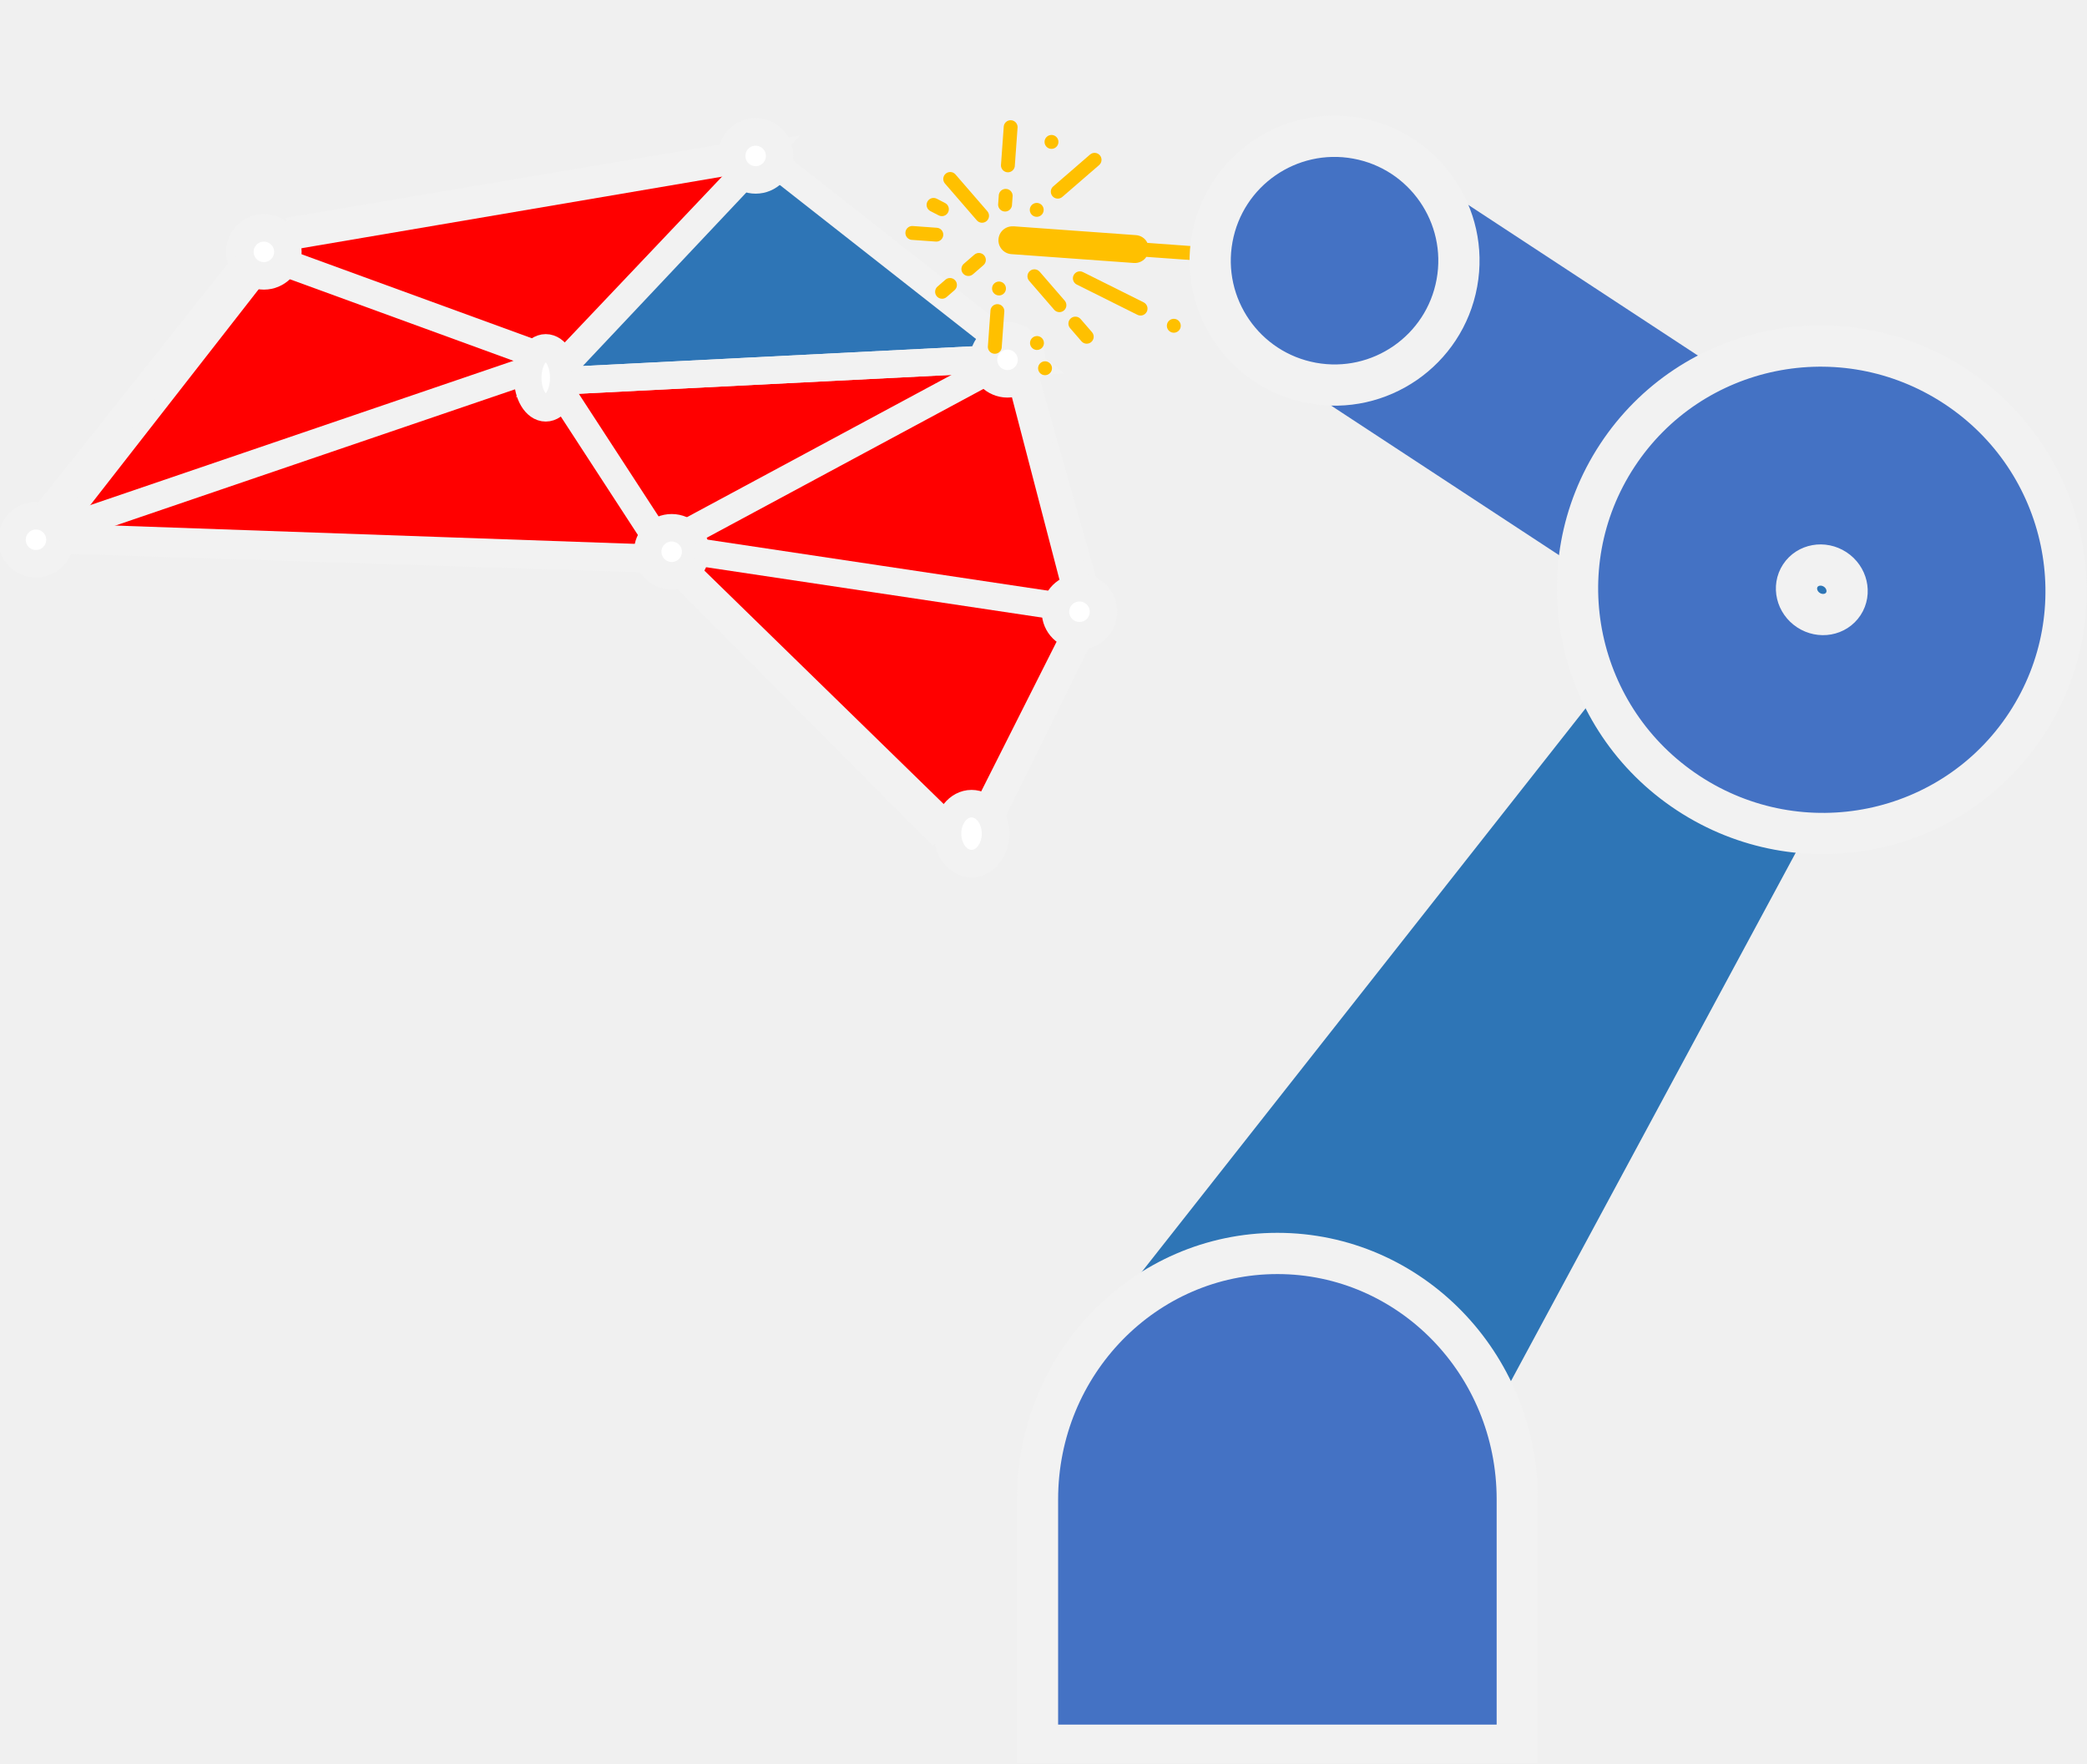
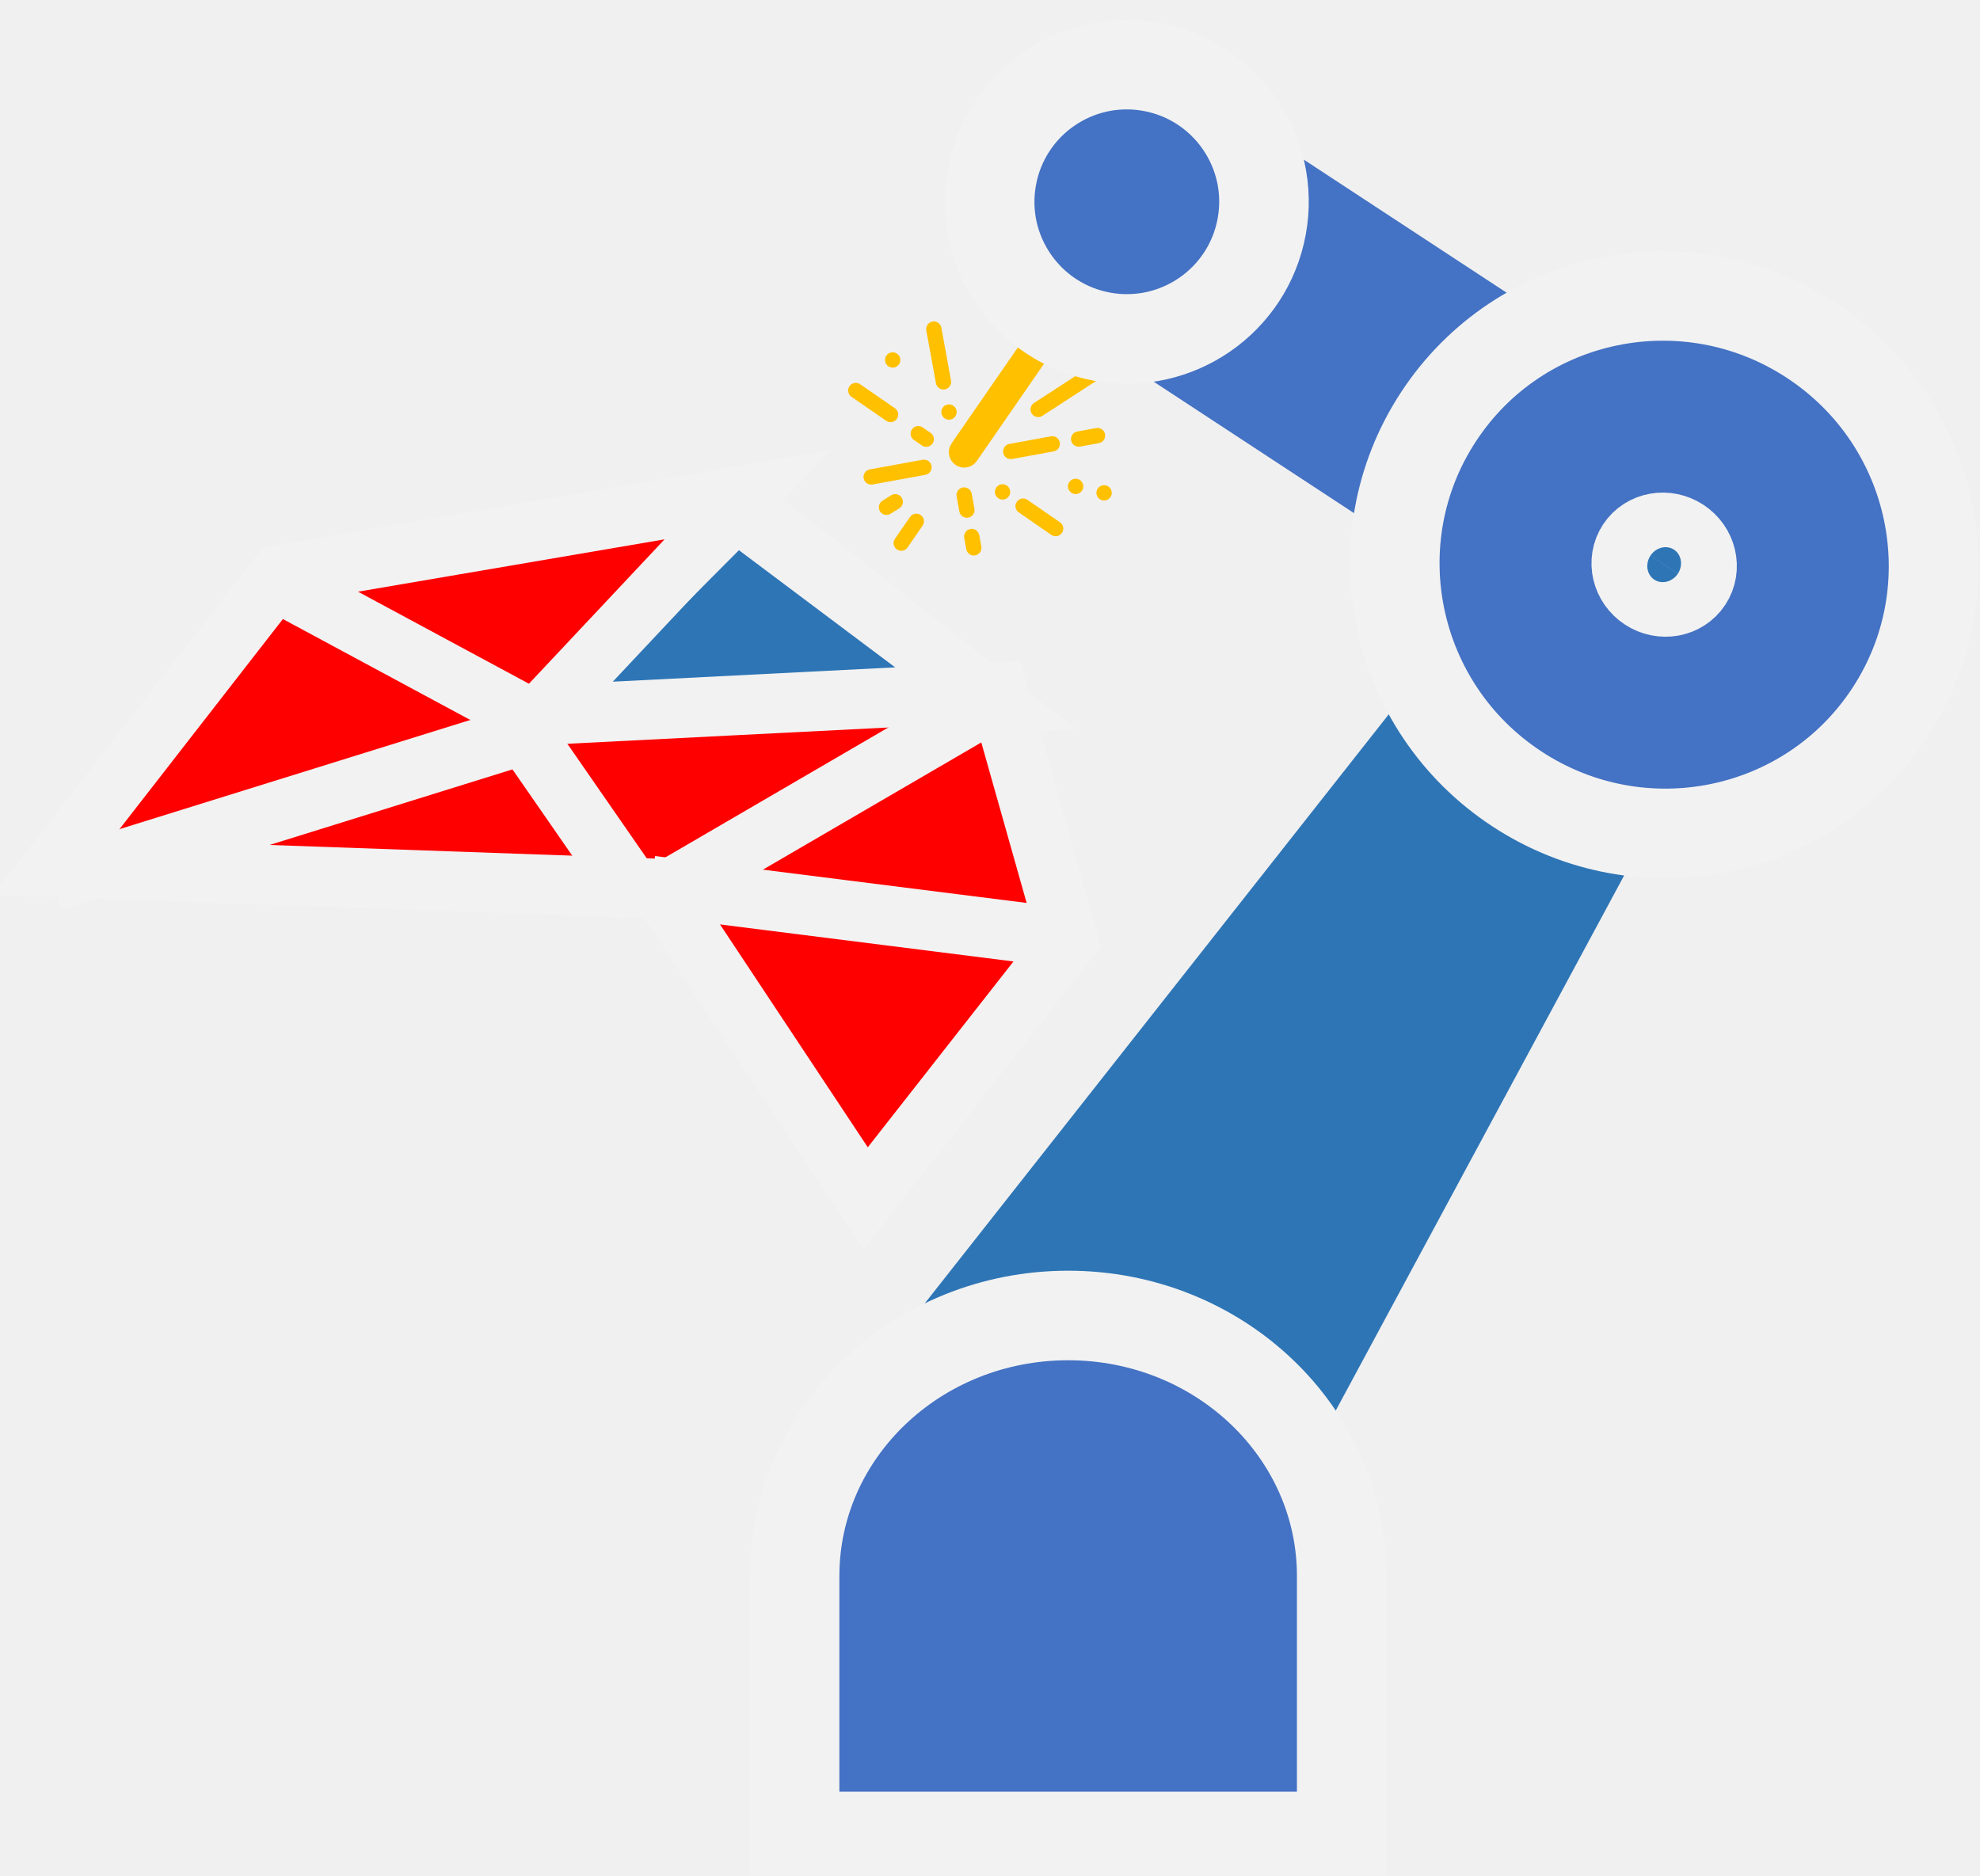
- <svg xmlns="http://www.w3.org/2000/svg" width="174" height="147" xml:space="preserve" overflow="hidden">
+ <svg xmlns="http://www.w3.org/2000/svg" width="76" height="72" xml:space="preserve" overflow="hidden">
  <defs>
    <clipPath id="clip0">
-       <rect x="147" y="58" width="174" height="147" />
+       <rect x="107" y="91" width="76" height="72" />
    </clipPath>
    <clipPath id="clip1">
-       <path d="M237.757 98.211 219.545 77.166 240.589 58.955 258.801 79.999Z" fill-rule="evenodd" clip-rule="evenodd" />
+       <path d="M154.475 110.785 140.575 113.325 138.036 99.425 151.936 96.885Z" fill-rule="evenodd" clip-rule="evenodd" />
    </clipPath>
    <clipPath id="clip2">
-       <path d="M237.757 98.211 219.545 77.166 240.589 58.955 258.801 79.999Z" fill-rule="evenodd" clip-rule="evenodd" />
+       <path d="M154.475 110.785 140.575 113.325 138.036 99.425 151.936 96.885Z" fill-rule="evenodd" clip-rule="evenodd" />
    </clipPath>
    <clipPath id="clip3">
-       <path d="M237.757 98.211 219.545 77.166 240.589 58.955 258.801 79.999Z" fill-rule="evenodd" clip-rule="evenodd" />
+       <path d="M154.475 110.785 140.575 113.325 138.036 99.425 151.936 96.885Z" fill-rule="evenodd" clip-rule="evenodd" />
    </clipPath>
  </defs>
-   <g clip-path="url(#clip0)" transform="translate(-147 -58)">
-     <path d="M190.757 90.43 209.91 70.313 232.642 88.153Z" stroke="#F2F2F2" stroke-width="2.292" stroke-miterlimit="8" fill="#2E75B6" fill-rule="evenodd" />
-     <path d="M170.468 77.817 151 102.765 203.092 104.601 228.105 129 238 108.991 231.998 87.818 192.799 89.802 210.522 71 170.468 77.817Z" stroke="#F2F2F2" stroke-width="2.292" stroke-miterlimit="8" fill="#FF0000" fill-rule="evenodd" />
-     <path d="M167 79C167 77.895 167.895 77 169 77 170.104 77 171 77.895 171 79 171 80.105 170.104 81 169 81 167.895 81 167 80.105 167 79Z" stroke="#F2F2F2" stroke-width="2.292" stroke-miterlimit="8" fill="#FFFFFF" fill-rule="evenodd" />
-     <path d="M208 71C208 69.895 208.895 69 210 69 211.105 69 212 69.895 212 71 212 72.105 211.105 73 210 73 208.895 73 208 72.105 208 71Z" stroke="#F2F2F2" stroke-width="2.292" stroke-miterlimit="8" fill="#FFFFFF" fill-rule="evenodd" />
-     <path d="M148 103C148 101.895 148.896 101 150 101 151.105 101 152 101.895 152 103 152 104.104 151.105 105 150 105 148.896 105 148 104.104 148 103Z" stroke="#F2F2F2" stroke-width="2.292" stroke-miterlimit="8" fill="#FFFFFF" fill-rule="evenodd" />
-     <path d="M191 89.5C191 88.119 191.672 87 192.5 87 193.328 87 194 88.119 194 89.5 194 90.881 193.328 92 192.5 92 191.672 92 191 90.881 191 89.5Z" stroke="#F2F2F2" stroke-width="2.292" stroke-miterlimit="8" fill="#FFFFFF" fill-rule="evenodd" />
-     <path d="M229 88C229 86.895 229.895 86 231 86 232.105 86 233 86.895 233 88 233 89.105 232.105 90 231 90 229.895 90 229 89.105 229 88Z" stroke="#F2F2F2" stroke-width="2.292" stroke-miterlimit="8" fill="#FFFFFF" fill-rule="evenodd" />
-     <path d="M235 109C235 107.895 235.896 107 237 107 238.105 107 239 107.895 239 109 239 110.105 238.105 111 237 111 235.896 111 235 110.105 235 109Z" stroke="#F2F2F2" stroke-width="2.292" stroke-miterlimit="8" fill="#FFFFFF" fill-rule="evenodd" />
-     <path d="M0 0 38.66 13.181" stroke="#F2F2F2" stroke-width="2.292" stroke-miterlimit="8" fill="none" fill-rule="evenodd" transform="matrix(1 0 0 -1 152 102.181)" />
-     <path d="M0 0 34.482 1.743" stroke="#F2F2F2" stroke-width="2.292" stroke-miterlimit="8" fill="none" fill-rule="evenodd" transform="matrix(1 0 0 -1 194 89.7431)" />
-     <path d="M201 104C201 102.895 201.895 102 203 102 204.104 102 205 102.895 205 104 205 105.104 204.104 106 203 106 201.895 106 201 105.104 201 104Z" stroke="#F2F2F2" stroke-width="2.292" stroke-miterlimit="8" fill="#FFFFFF" fill-rule="evenodd" />
-     <path d="M152 103 201.034 104.578" stroke="#F2F2F2" stroke-width="2.292" stroke-miterlimit="8" fill="none" fill-rule="evenodd" />
-     <path d="M205 104 234.997 108.497" stroke="#F2F2F2" stroke-width="2.292" stroke-miterlimit="8" fill="none" fill-rule="evenodd" />
-     <path d="M232 89 236.548 106.454" stroke="#F2F2F2" stroke-width="2.292" stroke-miterlimit="8" fill="none" fill-rule="evenodd" />
-     <path d="M171 80 191.646 87.531" stroke="#F2F2F2" stroke-width="2.292" stroke-miterlimit="8" fill="none" fill-rule="evenodd" />
-     <path d="M0 0 16.444 20.712" stroke="#F2F2F2" stroke-width="2.292" stroke-miterlimit="8" fill="none" fill-rule="evenodd" transform="matrix(1 0 0 -1 151 100.712)" />
-     <path d="M194 91 201.693 102.822" stroke="#F2F2F2" stroke-width="2.292" stroke-miterlimit="8" fill="none" fill-rule="evenodd" />
-     <path d="M0 0 25.219 13.565" stroke="#F2F2F2" stroke-width="2.292" stroke-miterlimit="8" fill="none" fill-rule="evenodd" transform="matrix(-1 0 0 1 229.219 89)" />
-     <path d="M0 0 14.517 15.304" stroke="#F2F2F2" stroke-width="2.292" stroke-miterlimit="8" fill="none" fill-rule="evenodd" transform="matrix(1 0 0 -1 194 88.3035)" />
-     <path d="M0 0 37.289 6.305" stroke="#F2F2F2" stroke-width="2.292" stroke-miterlimit="8" fill="none" fill-rule="evenodd" transform="matrix(1 0 0 -1 171 77.305)" />
-     <path d="M226 127.5C226 126.119 226.895 125 228 125 229.105 125 230 126.119 230 127.5 230 128.881 229.105 130 228 130 226.895 130 226 128.881 226 127.5Z" stroke="#F2F2F2" stroke-width="2.292" stroke-miterlimit="8" fill="#FFFFFF" fill-rule="evenodd" />
-     <path d="M204 106 225.585 127.712" stroke="#F2F2F2" stroke-width="2.292" stroke-miterlimit="8" fill="none" fill-rule="evenodd" />
-     <path d="M0 0 7.626 15.139" stroke="#F2F2F2" stroke-width="2.292" stroke-miterlimit="8" fill="none" fill-rule="evenodd" transform="matrix(1 0 0 -1 229 126.139)" />
+   <g clip-path="url(#clip0)" transform="translate(-107 -91)">
    <g clip-path="url(#clip1)">
      <g clip-path="url(#clip2)">
        <g clip-path="url(#clip3)">
-           <path d="M20.243 9.227 12.996 16.475C12.778 16.692 12.483 16.814 12.176 16.814 12.078 16.812 11.98 16.797 11.886 16.77L1.568 27.079C1.325 27.287 0.959 27.259 0.751 27.016 0.565 26.799 0.565 26.479 0.751 26.262L11.059 15.944C10.951 15.547 11.062 15.122 11.349 14.828L18.597 7.581C19.05 7.128 19.784 7.128 20.238 7.581 20.691 8.034 20.691 8.768 20.238 9.222Z" fill="#FFC000" transform="matrix(-0.654396 -0.756186 0.756166 -0.654379 237.757 98.2108)" />
-           <path d="M20.003 13.335C19.683 13.335 19.423 13.595 19.423 13.915L19.423 17.973C19.423 18.294 19.683 18.553 20.003 18.553 20.323 18.553 20.582 18.294 20.582 17.973L20.582 13.915C20.582 13.595 20.323 13.335 20.003 13.335Z" fill="#FFC000" transform="matrix(-0.654396 -0.756186 0.756166 -0.654379 237.757 98.2108)" />
-           <path d="M22.612 8.407 26.67 8.407C26.991 8.407 27.25 8.147 27.25 7.827 27.25 7.507 26.991 7.247 26.67 7.247L22.612 7.247C22.291 7.247 22.032 7.507 22.032 7.827 22.032 8.147 22.291 8.407 22.612 8.407Z" fill="#FFC000" transform="matrix(-0.654396 -0.756186 0.756166 -0.654379 237.757 98.2108)" />
-           <path d="M8.117 13.335C8.194 13.335 8.269 13.32 8.34 13.292L13.558 11.117C13.854 10.994 13.995 10.654 13.871 10.358 13.748 10.062 13.408 9.922 13.112 10.045L7.894 12.219C7.598 12.341 7.456 12.68 7.578 12.976 7.668 13.194 7.881 13.336 8.117 13.335Z" fill="#FFC000" transform="matrix(-0.654396 -0.756186 0.756166 -0.654379 237.757 98.2108)" />
-           <path d="M12.755 8.407 15.944 8.407C16.264 8.407 16.524 8.147 16.524 7.827 16.524 7.507 16.264 7.247 15.944 7.247L12.755 7.247C12.435 7.247 12.176 7.507 12.176 7.827 12.176 8.147 12.435 8.407 12.755 8.407Z" fill="#FFC000" transform="matrix(-0.654396 -0.756186 0.756166 -0.654379 237.757 98.2108)" />
-           <path d="M9.277 8.407 10.726 8.407C11.046 8.407 11.306 8.147 11.306 7.827 11.306 7.507 11.046 7.247 10.726 7.247L9.277 7.247C8.956 7.247 8.697 7.507 8.697 7.827 8.697 8.147 8.956 8.407 9.277 8.407Z" fill="#FFC000" transform="matrix(-0.654396 -0.756186 0.756166 -0.654379 237.757 98.2108)" />
-           <path d="M20.003 5.798C20.323 5.798 20.582 5.538 20.582 5.218L20.582 4.059C20.582 3.738 20.323 3.479 20.003 3.479 19.683 3.479 19.423 3.738 19.423 4.059L19.423 5.218C19.423 5.538 19.683 5.798 20.003 5.798Z" fill="#FFC000" transform="matrix(-0.654396 -0.756186 0.756166 -0.654379 237.757 98.2108)" />
-           <path d="M20.003 2.609C20.323 2.609 20.582 2.349 20.582 2.029L20.582 1.16C20.582 0.839 20.323 0.58 20.003 0.58 19.683 0.58 19.423 0.839 19.423 1.16L19.423 2.029C19.423 2.349 19.683 2.609 20.003 2.609Z" fill="#FFC000" transform="matrix(-0.654396 -0.756186 0.756166 -0.654379 237.757 98.2108)" />
-           <path d="M23.916 4.493C24.07 4.493 24.217 4.431 24.325 4.322L25.774 2.873C25.983 2.63 25.954 2.264 25.711 2.055 25.494 1.869 25.174 1.869 24.957 2.055L23.508 3.505C23.282 3.732 23.283 4.099 23.51 4.325 23.618 4.432 23.764 4.493 23.916 4.493Z" fill="#FFC000" transform="matrix(-0.654396 -0.756186 0.756166 -0.654379 237.757 98.2108)" />
-           <path d="M25.006 5.114C24.709 5.231 24.562 5.568 24.68 5.866 24.768 6.088 24.982 6.233 25.221 6.233 25.294 6.232 25.367 6.218 25.435 6.192L26.16 5.902C26.458 5.784 26.603 5.446 26.485 5.149 26.366 4.851 26.029 4.705 25.731 4.824Z" fill="#FFC000" transform="matrix(-0.654396 -0.756186 0.756166 -0.654379 237.757 98.2108)" />
-           <path d="M24.76 11.767C24.517 11.559 24.151 11.587 23.942 11.83 23.756 12.047 23.756 12.367 23.942 12.584L26.262 14.903C26.505 15.112 26.871 15.083 27.079 14.84 27.265 14.623 27.265 14.303 27.079 14.086Z" fill="#FFC000" transform="matrix(-0.654396 -0.756186 0.756166 -0.654379 237.757 98.2108)" />
-           <path d="M23.02 10.027 22.441 9.448C22.198 9.239 21.831 9.268 21.623 9.511 21.437 9.728 21.437 10.048 21.623 10.265L22.203 10.845C22.446 11.053 22.812 11.025 23.02 10.782 23.206 10.565 23.206 10.245 23.02 10.027Z" fill="#FFC000" transform="matrix(-0.654396 -0.756186 0.756166 -0.654379 237.757 98.2108)" />
-           <path d="M17.684 4.928C17.684 5.248 17.424 5.508 17.104 5.508 16.784 5.508 16.524 5.248 16.524 4.928 16.524 4.608 16.784 4.348 17.104 4.348 17.424 4.348 17.684 4.608 17.684 4.928Z" fill="#FFC000" transform="matrix(-0.654396 -0.756186 0.756166 -0.654379 237.757 98.2108)" />
-           <path d="M15.39 4.032C15.634 4.241 16 4.212 16.208 3.969 16.394 3.752 16.394 3.432 16.208 3.215L14.034 1.041C13.791 0.832 13.425 0.861 13.216 1.104 13.03 1.321 13.03 1.641 13.216 1.858Z" fill="#FFC000" transform="matrix(-0.654396 -0.756186 0.756166 -0.654379 237.757 98.2108)" />
-           <path d="M20.582 11.596C20.582 11.916 20.323 12.176 20.003 12.176 19.683 12.176 19.423 11.916 19.423 11.596 19.423 11.276 19.683 11.016 20.003 11.016 20.323 11.016 20.582 11.276 20.582 11.596Z" fill="#FFC000" transform="matrix(-0.654396 -0.756186 0.756166 -0.654379 237.757 98.2108)" />
-           <path d="M24.061 16.234C24.061 16.554 23.802 16.814 23.481 16.814 23.161 16.814 22.902 16.554 22.902 16.234 22.902 15.914 23.161 15.654 23.481 15.654 23.802 15.654 24.061 15.914 24.061 16.234Z" fill="#FFC000" transform="matrix(-0.654396 -0.756186 0.756166 -0.654379 237.757 98.2108)" />
-           <path d="M12.176 4.348C12.176 4.669 11.916 4.928 11.596 4.928 11.276 4.928 11.016 4.669 11.016 4.348 11.016 4.028 11.276 3.769 11.596 3.769 11.916 3.769 12.176 4.028 12.176 4.348Z" fill="#FFC000" transform="matrix(-0.654396 -0.756186 0.756166 -0.654379 237.757 98.2108)" />
-           <path d="M10.146 3.479C10.146 3.799 9.887 4.059 9.567 4.059 9.246 4.059 8.987 3.799 8.987 3.479 8.987 3.159 9.246 2.899 9.567 2.899 9.887 2.899 10.146 3.159 10.146 3.479Z" fill="#FFC000" transform="matrix(-0.654396 -0.756186 0.756166 -0.654379 237.757 98.2108)" />
-           <path d="M5.798 13.915C5.798 14.235 5.538 14.495 5.218 14.495 4.898 14.495 4.638 14.235 4.638 13.915 4.638 13.595 4.898 13.335 5.218 13.335 5.538 13.335 5.798 13.595 5.798 13.915Z" fill="#FFC000" transform="matrix(-0.654396 -0.756186 0.756166 -0.654379 237.757 98.2108)" />
+           <path d="M10.278 4.685 6.598 8.365C6.488 8.475 6.338 8.537 6.182 8.537 6.132 8.536 6.083 8.528 6.035 8.515L0.796 13.749C0.673 13.855 0.487 13.84 0.381 13.717 0.287 13.607 0.287 13.444 0.381 13.334L5.615 8.095C5.56 7.894 5.616 7.678 5.762 7.529L9.442 3.849C9.672 3.619 10.045 3.619 10.275 3.849 10.505 4.079 10.505 4.452 10.275 4.682Z" fill="#FFC000" transform="matrix(-0.983746 0.179709 -0.179704 -0.983721 154.475 110.785)" />
+           <path d="M10.156 6.771C9.993 6.771 9.862 6.902 9.862 7.065L9.862 9.126C9.862 9.288 9.993 9.42 10.156 9.42 10.319 9.42 10.45 9.288 10.45 9.126L10.45 7.065C10.45 6.902 10.319 6.771 10.156 6.771Z" fill="#FFC000" transform="matrix(-0.983746 0.179709 -0.179704 -0.983721 154.475 110.785)" />
+           <path d="M11.481 4.268 13.541 4.268C13.704 4.268 13.836 4.137 13.836 3.974 13.836 3.811 13.704 3.68 13.541 3.68L11.481 3.68C11.318 3.68 11.186 3.811 11.186 3.974 11.186 4.137 11.318 4.268 11.481 4.268Z" fill="#FFC000" transform="matrix(-0.983746 0.179709 -0.179704 -0.983721 154.475 110.785)" />
+           <path d="M4.121 6.771C4.16 6.771 4.199 6.763 4.235 6.749L6.884 5.645C7.034 5.582 7.106 5.409 7.043 5.259 6.98 5.109 6.808 5.037 6.657 5.1L4.008 6.204C3.858 6.266 3.786 6.438 3.847 6.588 3.893 6.699 4.001 6.771 4.121 6.771Z" fill="#FFC000" transform="matrix(-0.983746 0.179709 -0.179704 -0.983721 154.475 110.785)" />
+           <path d="M6.476 4.268 8.095 4.268C8.258 4.268 8.39 4.137 8.39 3.974 8.39 3.811 8.258 3.68 8.095 3.68L6.476 3.68C6.314 3.68 6.182 3.811 6.182 3.974 6.182 4.137 6.314 4.268 6.476 4.268Z" fill="#FFC000" transform="matrix(-0.983746 0.179709 -0.179704 -0.983721 154.475 110.785)" />
+           <path d="M4.71 4.268 5.446 4.268C5.609 4.268 5.74 4.137 5.74 3.974 5.74 3.811 5.609 3.68 5.446 3.68L4.71 3.68C4.547 3.68 4.416 3.811 4.416 3.974 4.416 4.137 4.547 4.268 4.71 4.268Z" fill="#FFC000" transform="matrix(-0.983746 0.179709 -0.179704 -0.983721 154.475 110.785)" />
+           <path d="M10.156 2.944C10.319 2.944 10.45 2.812 10.45 2.649L10.45 2.061C10.45 1.898 10.319 1.766 10.156 1.766 9.993 1.766 9.862 1.898 9.862 2.061L9.862 2.649C9.862 2.812 9.993 2.944 10.156 2.944Z" fill="#FFC000" transform="matrix(-0.983746 0.179709 -0.179704 -0.983721 154.475 110.785)" />
+           <path d="M10.156 1.325C10.319 1.325 10.45 1.193 10.45 1.03L10.45 0.589C10.45 0.426 10.319 0.294 10.156 0.294 9.993 0.294 9.862 0.426 9.862 0.589L9.862 1.03C9.862 1.193 9.993 1.325 10.156 1.325Z" fill="#FFC000" transform="matrix(-0.983746 0.179709 -0.179704 -0.983721 154.475 110.785)" />
+           <path d="M12.143 2.281C12.221 2.281 12.296 2.25 12.351 2.195L13.086 1.459C13.192 1.335 13.178 1.149 13.054 1.044 12.944 0.949 12.782 0.949 12.671 1.044L11.935 1.78C11.821 1.895 11.821 2.081 11.937 2.196 11.992 2.25 12.066 2.281 12.143 2.281Z" fill="#FFC000" transform="matrix(-0.983746 0.179709 -0.179704 -0.983721 154.475 110.785)" />
+           <path d="M12.696 2.596C12.545 2.656 12.471 2.827 12.531 2.978 12.575 3.091 12.684 3.165 12.805 3.165 12.843 3.164 12.88 3.157 12.914 3.144L13.282 2.997C13.433 2.937 13.507 2.765 13.447 2.614 13.387 2.463 13.216 2.389 13.064 2.449Z" fill="#FFC000" transform="matrix(-0.983746 0.179709 -0.179704 -0.983721 154.475 110.785)" />
+           <path d="M12.571 5.974C12.448 5.869 12.262 5.883 12.156 6.006 12.062 6.117 12.062 6.279 12.156 6.389L13.334 7.567C13.457 7.673 13.643 7.658 13.749 7.535 13.843 7.425 13.843 7.262 13.749 7.152Z" fill="#FFC000" transform="matrix(-0.983746 0.179709 -0.179704 -0.983721 154.475 110.785)" />
+           <path d="M11.688 5.091 11.394 4.797C11.27 4.691 11.085 4.705 10.979 4.829 10.884 4.939 10.884 5.102 10.979 5.212L11.273 5.506C11.397 5.612 11.582 5.598 11.688 5.474 11.783 5.364 11.783 5.201 11.688 5.091Z" fill="#FFC000" transform="matrix(-0.983746 0.179709 -0.179704 -0.983721 154.475 110.785)" />
+           <path d="M8.978 2.502C8.978 2.665 8.847 2.797 8.684 2.797 8.521 2.797 8.39 2.665 8.39 2.502 8.39 2.34 8.521 2.208 8.684 2.208 8.847 2.208 8.978 2.34 8.978 2.502Z" fill="#FFC000" transform="matrix(-0.983746 0.179709 -0.179704 -0.983721 154.475 110.785)" />
+           <path d="M7.814 2.047C7.938 2.153 8.124 2.139 8.229 2.015 8.324 1.905 8.324 1.743 8.229 1.632L7.125 0.528C7.002 0.423 6.816 0.437 6.71 0.561 6.616 0.671 6.616 0.833 6.71 0.943Z" fill="#FFC000" transform="matrix(-0.983746 0.179709 -0.179704 -0.983721 154.475 110.785)" />
+           <path d="M10.45 5.888C10.45 6.05 10.319 6.182 10.156 6.182 9.993 6.182 9.862 6.05 9.862 5.888 9.862 5.725 9.993 5.593 10.156 5.593 10.319 5.593 10.45 5.725 10.45 5.888Z" fill="#FFC000" transform="matrix(-0.983746 0.179709 -0.179704 -0.983721 154.475 110.785)" />
+           <path d="M12.217 8.243C12.217 8.405 12.085 8.537 11.922 8.537 11.76 8.537 11.628 8.405 11.628 8.243 11.628 8.08 11.76 7.948 11.922 7.948 12.085 7.948 12.217 8.08 12.217 8.243Z" fill="#FFC000" transform="matrix(-0.983746 0.179709 -0.179704 -0.983721 154.475 110.785)" />
+           <path d="M6.182 2.208C6.182 2.37 6.05 2.502 5.888 2.502 5.725 2.502 5.593 2.37 5.593 2.208 5.593 2.045 5.725 1.913 5.888 1.913 6.05 1.913 6.182 2.045 6.182 2.208Z" fill="#FFC000" transform="matrix(-0.983746 0.179709 -0.179704 -0.983721 154.475 110.785)" />
+           <path d="M5.152 1.766C5.152 1.929 5.02 2.061 4.857 2.061 4.695 2.061 4.563 1.929 4.563 1.766 4.563 1.604 4.695 1.472 4.857 1.472 5.02 1.472 5.152 1.604 5.152 1.766Z" fill="#FFC000" transform="matrix(-0.983746 0.179709 -0.179704 -0.983721 154.475 110.785)" />
+           <path d="M2.944 7.065C2.944 7.228 2.812 7.359 2.649 7.359 2.487 7.359 2.355 7.228 2.355 7.065 2.355 6.902 2.487 6.771 2.649 6.771 2.812 6.771 2.944 6.902 2.944 7.065Z" fill="#FFC000" transform="matrix(-0.983746 0.179709 -0.179704 -0.983721 154.475 110.785)" />
        </g>
      </g>
    </g>
-     <path d="M253.45 88.842C248.772 85.772 247.468 79.491 250.538 74.813L250.538 74.813C253.608 70.134 259.889 68.83 264.567 71.9L305.887 99.013C310.565 102.083 311.869 108.364 308.799 113.042L308.799 113.042C305.729 117.721 299.448 119.025 294.77 115.955Z" fill="#4472C4" fill-rule="evenodd" />
-     <path d="M237.857 169.545 296.544 95.027 310.231 104.009 265.231 187.508Z" fill="#2E75B6" fill-rule="evenodd" />
-     <path d="M281.835 95.98C287.98 86.614 300.598 84.032 310.017 90.213 319.436 96.394 322.09 108.996 315.944 118.362 309.799 127.727 297.181 130.309 287.762 124.128 278.343 117.948 275.69 105.345 281.835 95.98ZM297.097 105.994C296.482 106.931 296.787 108.217 297.777 108.866 298.767 109.516 300.068 109.284 300.683 108.347 301.297 107.41 300.993 106.125 300.003 105.475 299.012 104.825 297.712 105.058 297.097 105.994Z" stroke="#F2F2F2" stroke-width="3.438" stroke-miterlimit="8" fill="#4472C4" fill-rule="evenodd" />
-     <path d="M248.066 77.869C249.095 72.236 254.496 68.504 260.129 69.533 265.763 70.562 269.495 75.963 268.466 81.596 267.437 87.229 262.036 90.962 256.403 89.933 250.769 88.904 247.037 83.503 248.066 77.869Z" stroke="#F2F2F2" stroke-width="3.438" stroke-miterlimit="8" fill="none" fill-rule="evenodd" />
-     <path d="M233.5 203.5 233.5 183C233.5 171.678 242.454 162.5 253.5 162.5 264.546 162.5 273.5 171.678 273.5 183L273.5 203.5Z" stroke="#F2F2F2" stroke-width="3.438" stroke-miterlimit="8" fill="#4472C4" fill-rule="evenodd" />
+     <path d="M147.806 103.371C145.431 101.812 144.769 98.623 146.327 96.248L146.327 96.248C147.886 93.873 151.075 93.211 153.45 94.769L174.429 108.535C176.805 110.094 177.467 113.283 175.908 115.658L175.908 115.658C174.35 118.033 171.161 118.695 168.785 117.137Z" fill="#4472C4" fill-rule="evenodd" />
+     <path d="M139.889 144.346 169.686 106.512 176.636 111.072 153.788 153.467Z" fill="#2E75B6" fill-rule="evenodd" />
+     <path d="M162.218 106.995C165.338 102.24 171.744 100.929 176.527 104.067 181.309 107.205 182.656 113.603 179.536 118.359 176.416 123.114 170.01 124.425 165.227 121.287 160.445 118.149 159.098 111.75 162.218 106.995ZM169.967 112.079C169.655 112.555 169.809 113.208 170.312 113.538 170.815 113.868 171.475 113.749 171.787 113.274 172.099 112.798 171.945 112.146 171.442 111.816 170.939 111.486 170.279 111.604 169.967 112.079Z" stroke="#F2F2F2" stroke-width="3.438" stroke-miterlimit="8" fill="#4472C4" fill-rule="evenodd" />
+     <path d="M145.073 97.8C145.595 94.94 148.337 93.045 151.198 93.567 154.058 94.09 155.953 96.832 155.43 99.692 154.908 102.552 152.166 104.447 149.306 103.925 146.445 103.402 144.55 100.66 145.073 97.8Z" stroke="#F2F2F2" stroke-width="3.438" stroke-miterlimit="8" fill="none" fill-rule="evenodd" />
+     <path d="M137.5 161.5 137.5 151.5C137.5 145.977 142.201 141.5 148 141.5 153.799 141.5 158.5 145.977 158.5 151.5L158.5 161.5Z" stroke="#F2F2F2" stroke-width="3.438" stroke-miterlimit="8" fill="#4472C4" fill-rule="evenodd" />
+     <path d="M126.884 119.011 135.254 110.607 145.136 118.019Z" stroke="#F2F2F2" stroke-width="2.292" stroke-miterlimit="8" fill="#2E75B6" fill-rule="evenodd" />
+     <path d="M117.727 113.066 109 124.289 132.352 125.115 140.231 137 148 127.09 145.31 117.566 127.738 118.458 135.682 110 117.727 113.066Z" stroke="#F2F2F2" stroke-width="2.292" stroke-miterlimit="8" fill="#FF0000" fill-rule="evenodd" />
+     <path d="M117 113 127.016 118.395" stroke="#F2F2F2" stroke-width="2.292" stroke-miterlimit="8" fill="none" fill-rule="evenodd" />
+     <path d="M0 0 18.748 5.835" stroke="#F2F2F2" stroke-width="2.292" stroke-miterlimit="8" fill="none" fill-rule="evenodd" transform="matrix(1 0 0 -1 109 124.835)" />
+     <path d="M127 119 131.616 125.661" stroke="#F2F2F2" stroke-width="2.292" stroke-miterlimit="8" fill="none" fill-rule="evenodd" />
+     <path d="M0 0 12.966 7.554" stroke="#F2F2F2" stroke-width="2.292" stroke-miterlimit="8" fill="none" fill-rule="evenodd" transform="matrix(1 0 0 -1 132 125.554)" />
+     <path d="M132 125 147.658 126.976" stroke="#F2F2F2" stroke-width="2.292" stroke-miterlimit="8" fill="none" fill-rule="evenodd" />
+     <path d="M135 110 144.633 117.57" stroke="#F2F2F2" stroke-width="2.292" stroke-miterlimit="8" fill="none" fill-rule="evenodd" />
  </g>
</svg>
